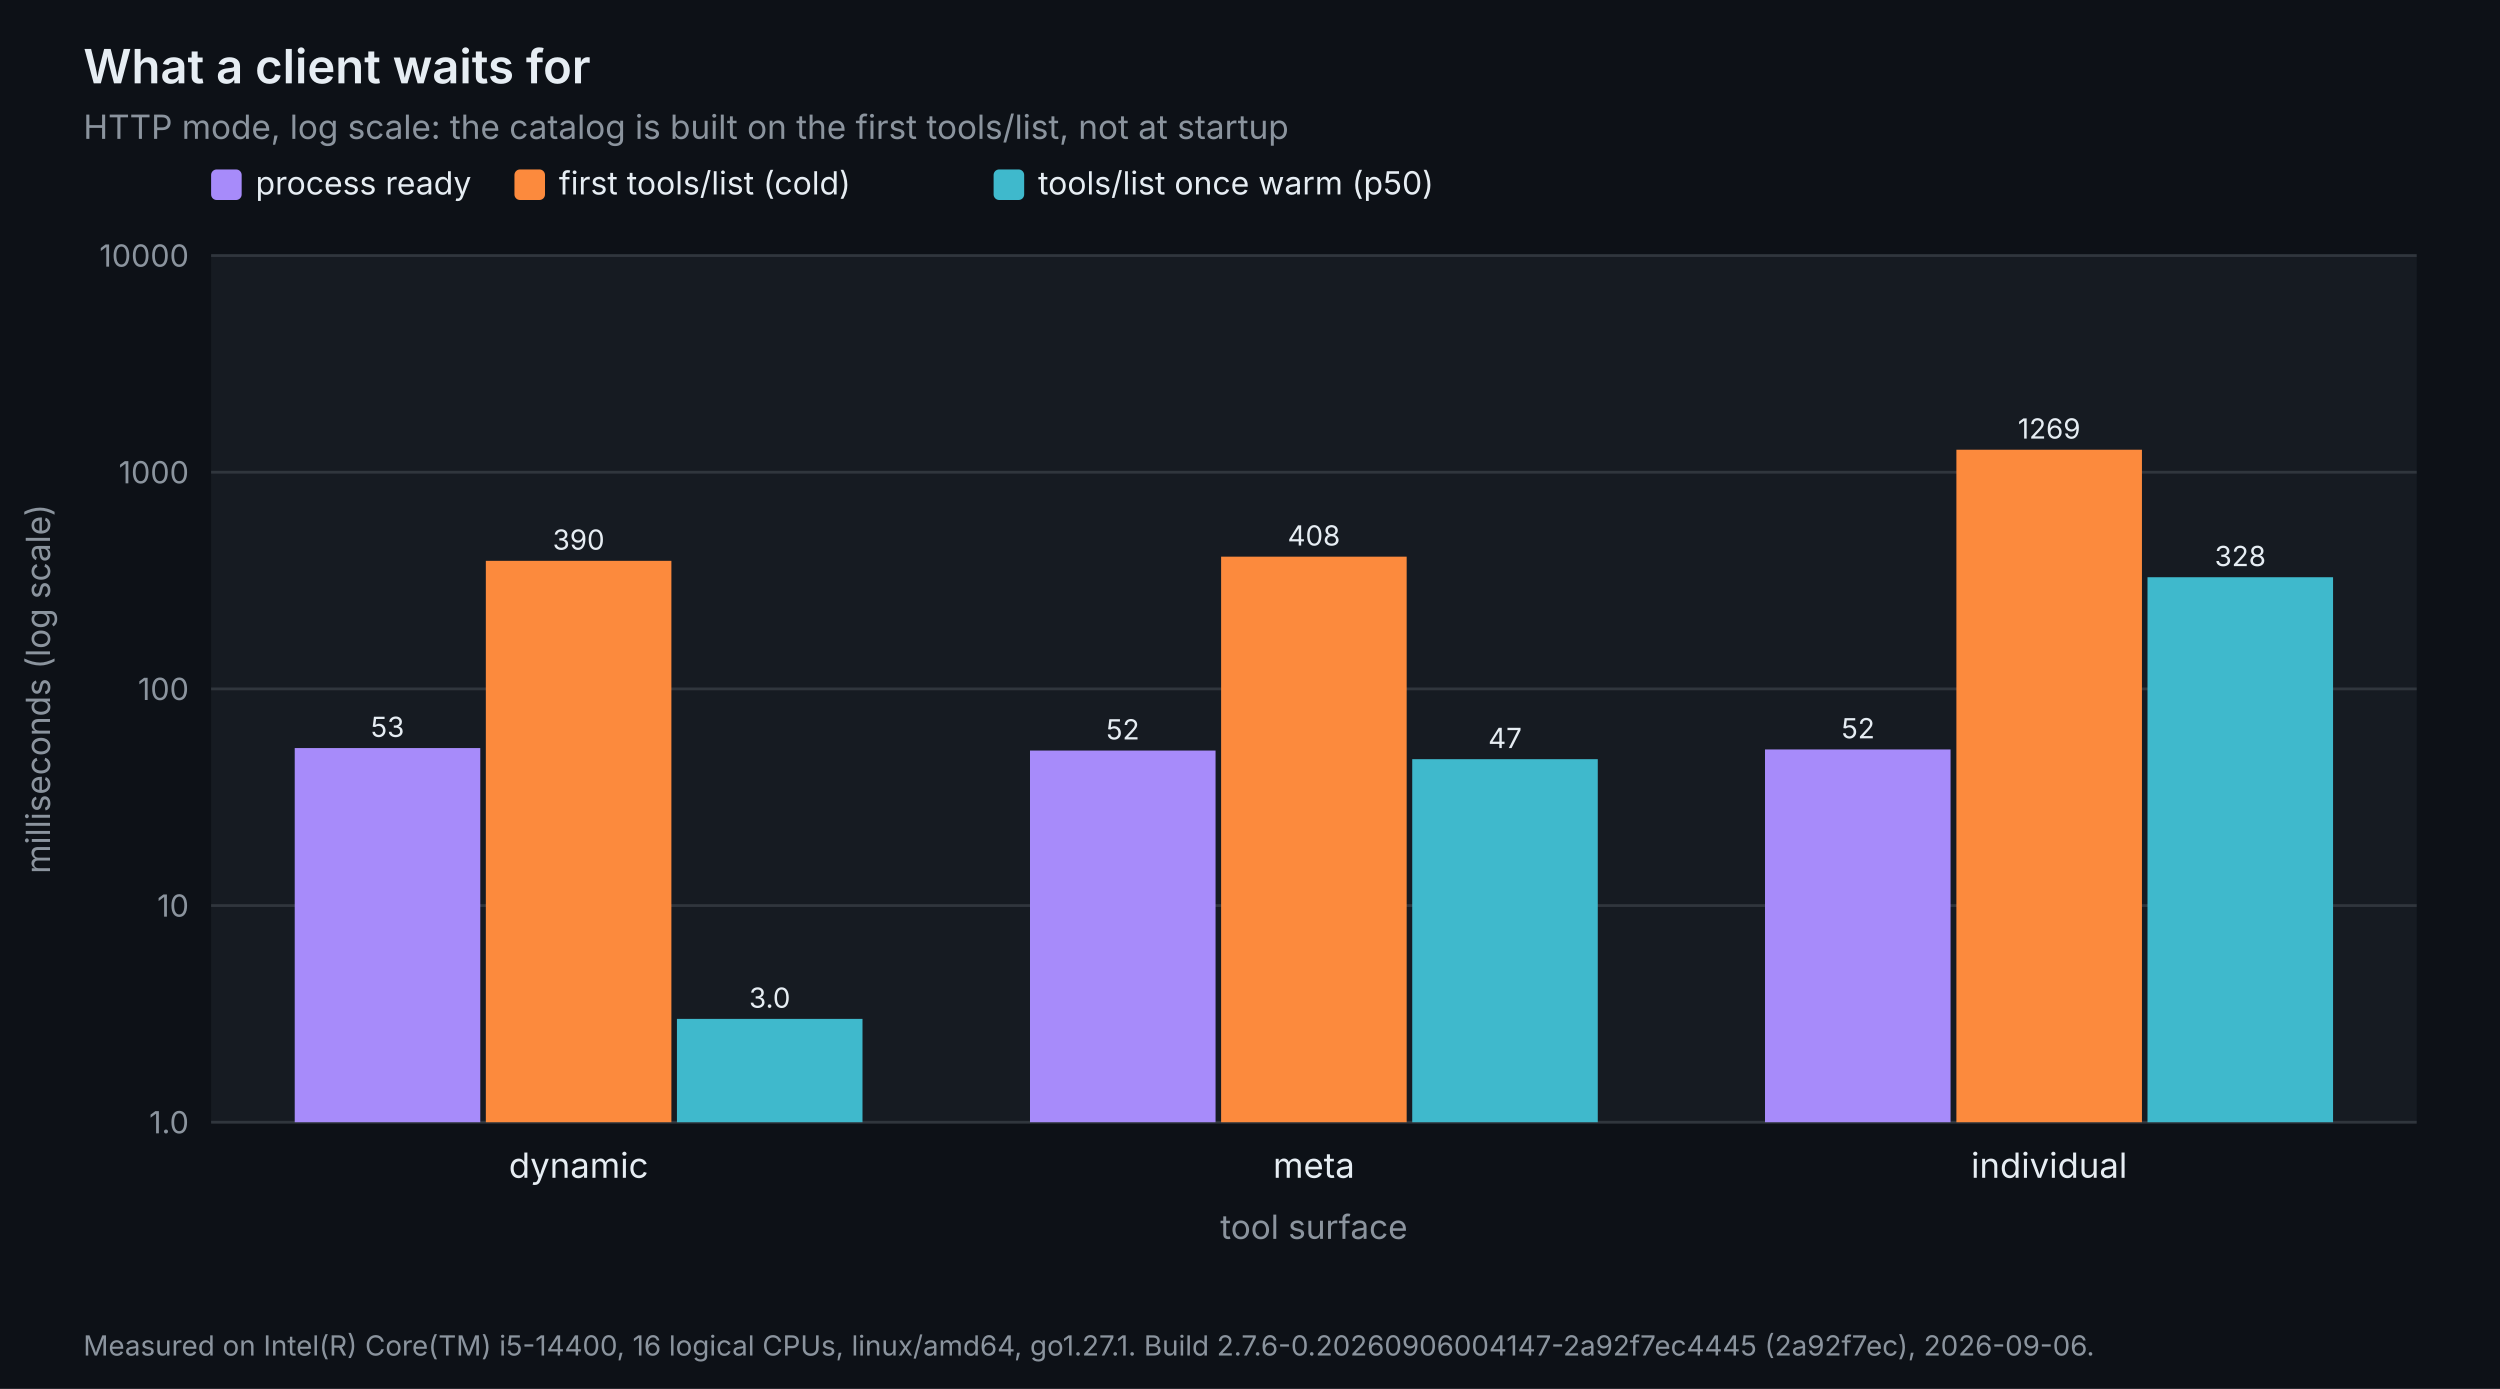
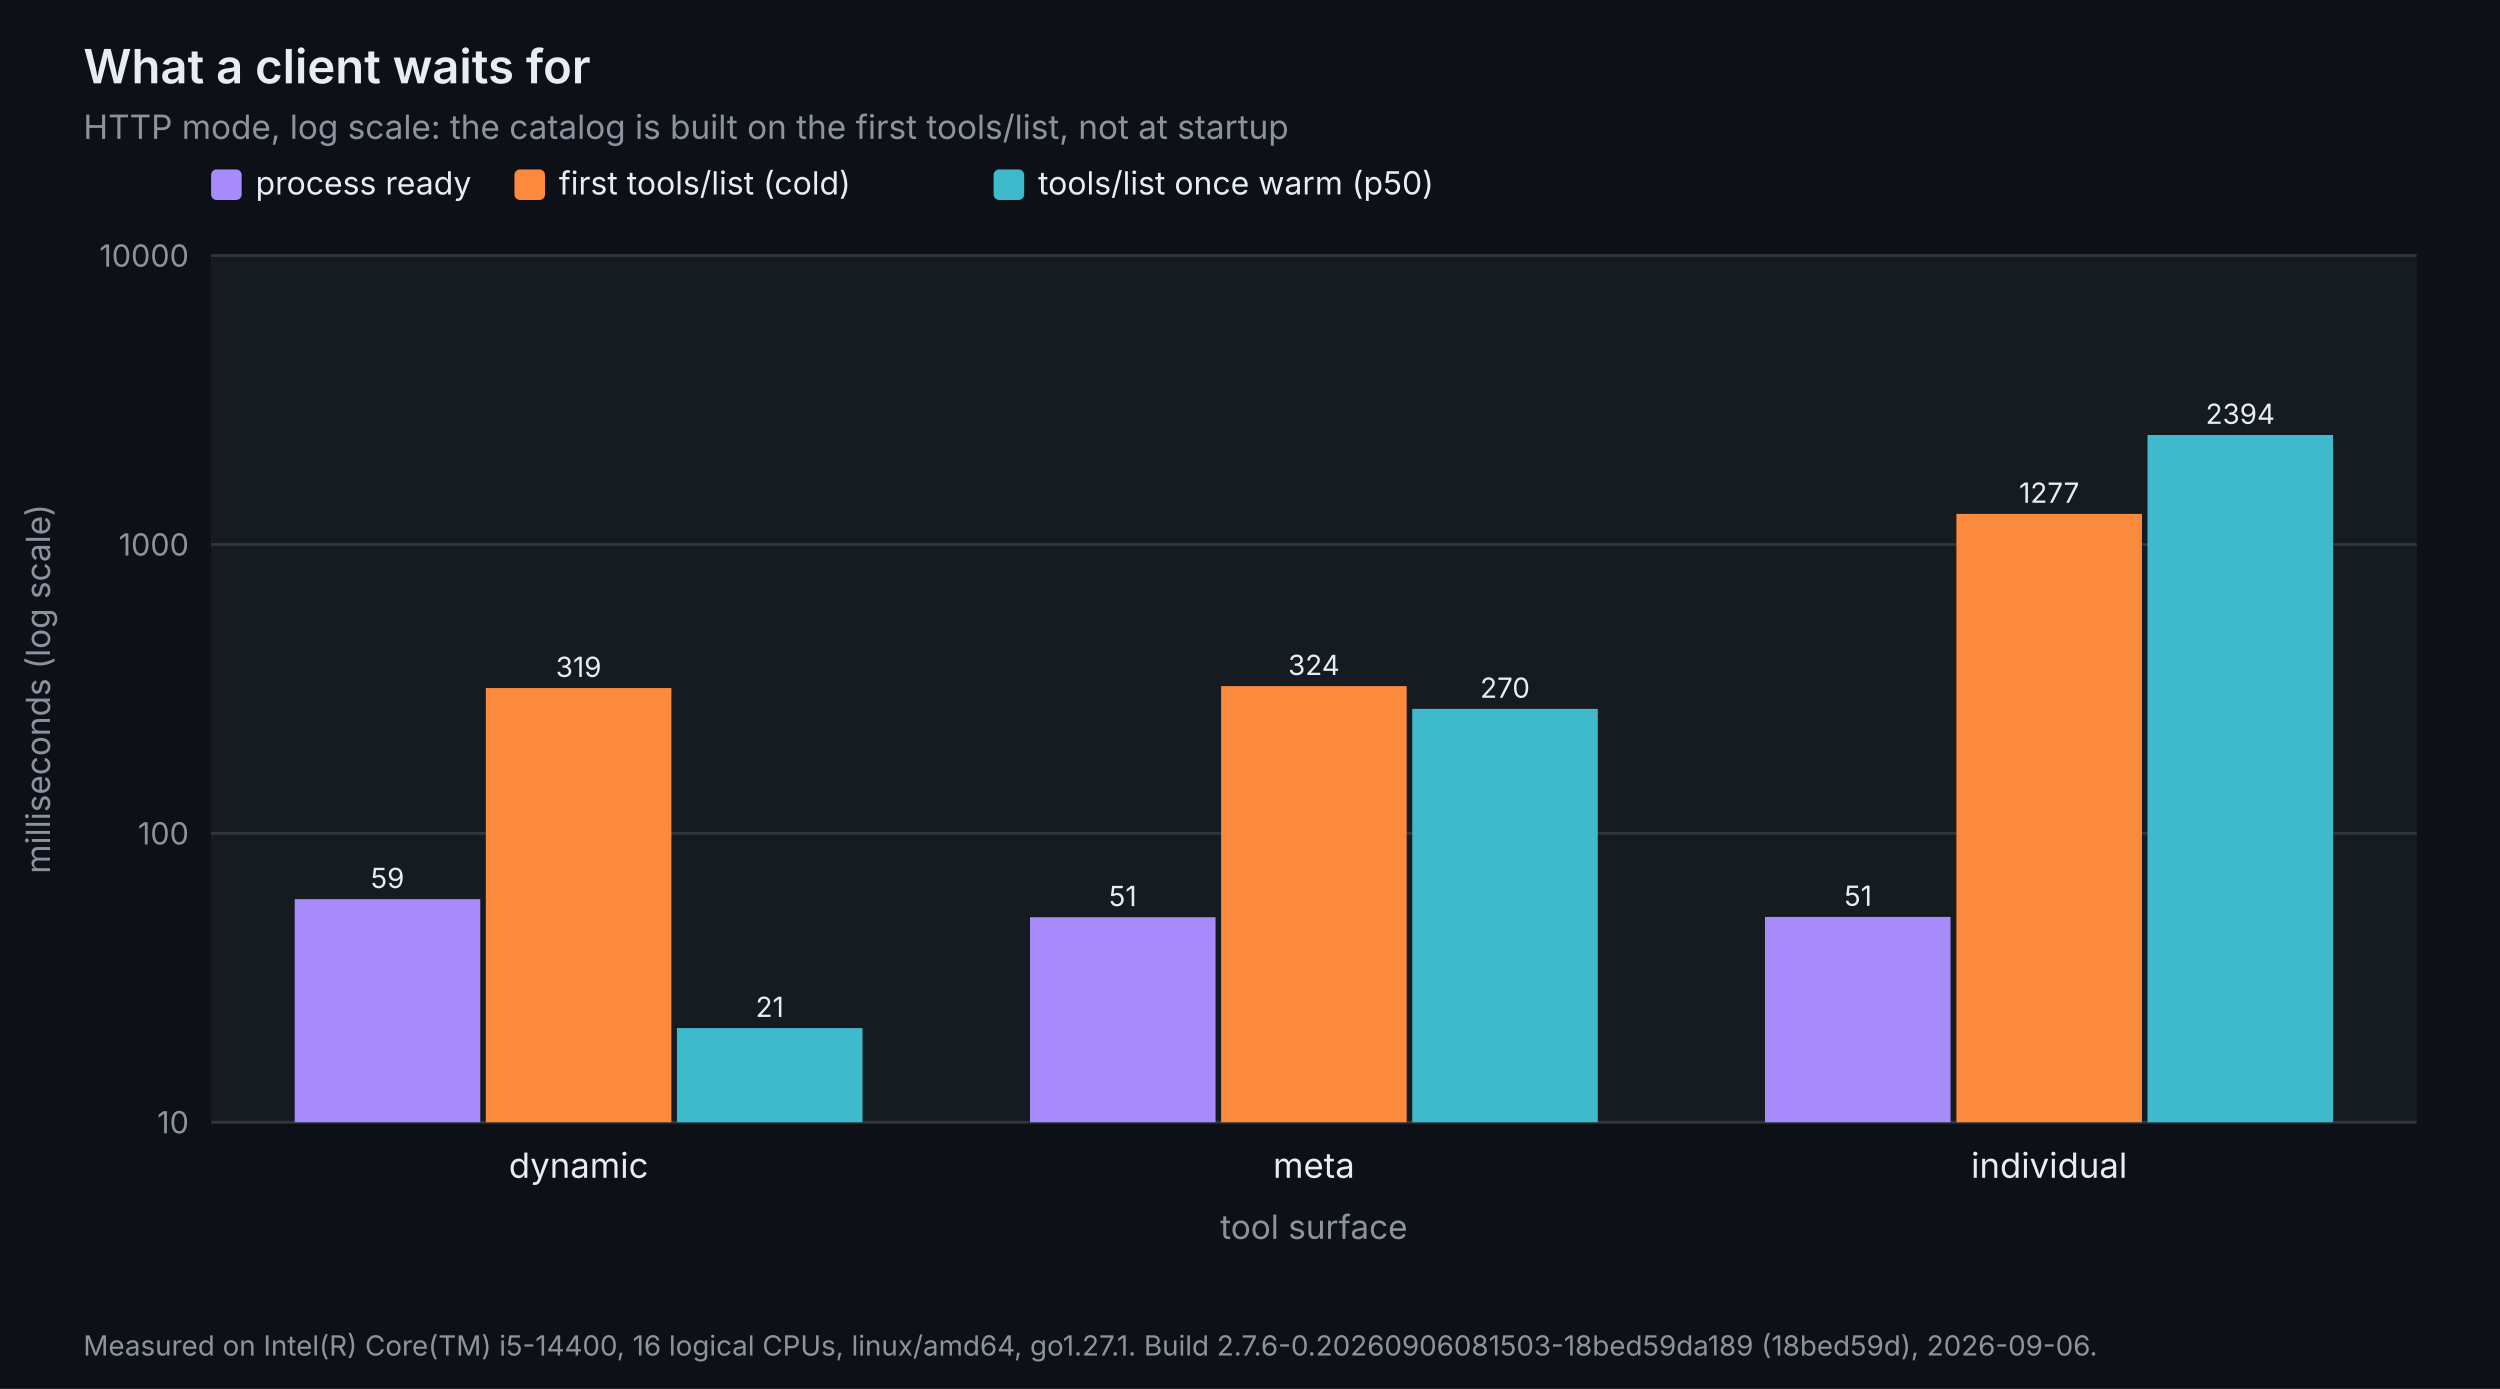
- <svg xmlns="http://www.w3.org/2000/svg" viewBox="0 0 900 500" width="900" height="500" role="img" aria-label="What a client waits for. HTTP mode, log scale: the catalog is built on the first tools/list, not at startup. Measured on Intel(R) Core(TM) i5-14400, 16 logical CPUs, linux/amd64, go1.27.1. Build 2.7.6-0.20260906004147-2a92f7ec4445 (2a92f7ec), 2026-09-06.">
+ <svg xmlns="http://www.w3.org/2000/svg" viewBox="0 0 900 500" width="900" height="500" role="img" aria-label="What a client waits for. HTTP mode, log scale: the catalog is built on the first tools/list, not at startup. Measured on Intel(R) Core(TM) i5-14400, 16 logical CPUs, linux/amd64, go1.27.1. Build 2.7.6-0.20260906081503-18bed59da189 (18bed59d), 2026-09-06.">
  <rect width="900" height="500" fill="#0d1117" />
  <text x="30" y="30" font-family="ui-sans-serif,system-ui,-apple-system,Segoe UI,sans-serif" font-size="17" font-weight="600" fill="#e6edf3">What a client waits for</text>
  <text x="30" y="50" font-family="ui-sans-serif,system-ui,-apple-system,Segoe UI,sans-serif" font-size="12" fill="#8b949e">HTTP mode, log scale: the catalog is built on the first tools/list, not at startup</text>
  <rect x="76" y="92" width="794" height="312" fill="#161b22" />
  <rect x="76.0" y="61.0" width="11" height="11" rx="2" fill="#a78bfa" />
  <text x="92.0" y="70.0" font-family="ui-sans-serif,system-ui,-apple-system,Segoe UI,sans-serif" font-size="11.5" fill="#e6edf3">process ready</text>
  <rect x="185.2" y="61.0" width="11" height="11" rx="2" fill="#fc8a3d" />
  <text x="201.2" y="70.0" font-family="ui-sans-serif,system-ui,-apple-system,Segoe UI,sans-serif" font-size="11.5" fill="#e6edf3">first tools/list (cold)</text>
  <rect x="357.7" y="61.0" width="11" height="11" rx="2" fill="#3fb9cc" />
  <text x="373.7" y="70.0" font-family="ui-sans-serif,system-ui,-apple-system,Segoe UI,sans-serif" font-size="11.5" fill="#e6edf3">tools/list once warm (p50)</text>
  <line x1="76" y1="404.0" x2="870" y2="404.0" stroke="#30363d" stroke-width="1" />
-   <text x="68" y="408.0" font-family="ui-sans-serif,system-ui,-apple-system,Segoe UI,sans-serif" font-size="11" text-anchor="end" fill="#8b949e">1.0</text>
-   <line x1="76" y1="326.0" x2="870" y2="326.0" stroke="#30363d" stroke-width="1" />
-   <text x="68" y="330.0" font-family="ui-sans-serif,system-ui,-apple-system,Segoe UI,sans-serif" font-size="11" text-anchor="end" fill="#8b949e">10</text>
-   <line x1="76" y1="248.0" x2="870" y2="248.0" stroke="#30363d" stroke-width="1" />
-   <text x="68" y="252.0" font-family="ui-sans-serif,system-ui,-apple-system,Segoe UI,sans-serif" font-size="11" text-anchor="end" fill="#8b949e">100</text>
-   <line x1="76" y1="170.0" x2="870" y2="170.0" stroke="#30363d" stroke-width="1" />
-   <text x="68" y="174.0" font-family="ui-sans-serif,system-ui,-apple-system,Segoe UI,sans-serif" font-size="11" text-anchor="end" fill="#8b949e">1000</text>
+   <text x="68" y="408.0" font-family="ui-sans-serif,system-ui,-apple-system,Segoe UI,sans-serif" font-size="11" text-anchor="end" fill="#8b949e">10</text>
+   <line x1="76" y1="300.0" x2="870" y2="300.0" stroke="#30363d" stroke-width="1" />
+   <text x="68" y="304.0" font-family="ui-sans-serif,system-ui,-apple-system,Segoe UI,sans-serif" font-size="11" text-anchor="end" fill="#8b949e">100</text>
+   <line x1="76" y1="196.0" x2="870" y2="196.0" stroke="#30363d" stroke-width="1" />
+   <text x="68" y="200.0" font-family="ui-sans-serif,system-ui,-apple-system,Segoe UI,sans-serif" font-size="11" text-anchor="end" fill="#8b949e">1000</text>
  <line x1="76" y1="92.0" x2="870" y2="92.0" stroke="#30363d" stroke-width="1" />
  <text x="68" y="96.0" font-family="ui-sans-serif,system-ui,-apple-system,Segoe UI,sans-serif" font-size="11" text-anchor="end" fill="#8b949e">10000</text>
  <text x="18" y="248.0" font-family="ui-sans-serif,system-ui,-apple-system,Segoe UI,sans-serif" font-size="12" fill="#8b949e" text-anchor="middle" transform="rotate(-90 18 248.0)">milliseconds (log scale)</text>
  <text x="473.0" y="446" font-family="ui-sans-serif,system-ui,-apple-system,Segoe UI,sans-serif" font-size="12" text-anchor="middle" fill="#8b949e">tool surface</text>
-   <text x="30" y="488" font-family="ui-sans-serif,system-ui,-apple-system,Segoe UI,sans-serif" font-size="10" fill="#8b949e">Measured on Intel(R) Core(TM) i5-14400, 16 logical CPUs, linux/amd64, go1.27.1. Build 2.7.6-0.20260906004147-2a92f7ec4445 (2a92f7ec), 2026-09-06.</text>
-   <rect x="106.1" y="269.3" width="66.8" height="134.7" fill="#a78bfa" />
-   <text x="139.5" y="265.3" font-family="ui-sans-serif,system-ui,-apple-system,Segoe UI,sans-serif" font-size="10" text-anchor="middle" fill="#e6edf3">53</text>
-   <rect x="174.9" y="201.9" width="66.8" height="202.1" fill="#fc8a3d" />
-   <text x="208.3" y="197.9" font-family="ui-sans-serif,system-ui,-apple-system,Segoe UI,sans-serif" font-size="10" text-anchor="middle" fill="#e6edf3">390</text>
-   <rect x="243.7" y="366.8" width="66.8" height="37.2" fill="#3fb9cc" />
-   <text x="277.1" y="362.8" font-family="ui-sans-serif,system-ui,-apple-system,Segoe UI,sans-serif" font-size="10" text-anchor="middle" fill="#e6edf3">3.0</text>
+   <text x="30" y="488" font-family="ui-sans-serif,system-ui,-apple-system,Segoe UI,sans-serif" font-size="10" fill="#8b949e">Measured on Intel(R) Core(TM) i5-14400, 16 logical CPUs, linux/amd64, go1.27.1. Build 2.7.6-0.20260906081503-18bed59da189 (18bed59d), 2026-09-06.</text>
+   <rect x="106.1" y="323.7" width="66.8" height="80.3" fill="#a78bfa" />
+   <text x="139.5" y="319.7" font-family="ui-sans-serif,system-ui,-apple-system,Segoe UI,sans-serif" font-size="10" text-anchor="middle" fill="#e6edf3">59</text>
+   <rect x="174.9" y="247.7" width="66.8" height="156.3" fill="#fc8a3d" />
+   <text x="208.3" y="243.7" font-family="ui-sans-serif,system-ui,-apple-system,Segoe UI,sans-serif" font-size="10" text-anchor="middle" fill="#e6edf3">319</text>
+   <rect x="243.7" y="370.1" width="66.8" height="33.9" fill="#3fb9cc" />
+   <text x="277.1" y="366.1" font-family="ui-sans-serif,system-ui,-apple-system,Segoe UI,sans-serif" font-size="10" text-anchor="middle" fill="#e6edf3">21</text>
  <text x="208.3" y="424" font-family="ui-sans-serif,system-ui,-apple-system,Segoe UI,sans-serif" font-size="12.5" text-anchor="middle" fill="#e6edf3">dynamic</text>
-   <rect x="370.8" y="270.2" width="66.8" height="133.8" fill="#a78bfa" />
-   <text x="404.2" y="266.2" font-family="ui-sans-serif,system-ui,-apple-system,Segoe UI,sans-serif" font-size="10" text-anchor="middle" fill="#e6edf3">52</text>
-   <rect x="439.6" y="200.4" width="66.8" height="203.6" fill="#fc8a3d" />
-   <text x="473.0" y="196.4" font-family="ui-sans-serif,system-ui,-apple-system,Segoe UI,sans-serif" font-size="10" text-anchor="middle" fill="#e6edf3">408</text>
-   <rect x="508.4" y="273.3" width="66.8" height="130.7" fill="#3fb9cc" />
-   <text x="541.8" y="269.3" font-family="ui-sans-serif,system-ui,-apple-system,Segoe UI,sans-serif" font-size="10" text-anchor="middle" fill="#e6edf3">47</text>
+   <rect x="370.8" y="330.2" width="66.8" height="73.8" fill="#a78bfa" />
+   <text x="404.2" y="326.2" font-family="ui-sans-serif,system-ui,-apple-system,Segoe UI,sans-serif" font-size="10" text-anchor="middle" fill="#e6edf3">51</text>
+   <rect x="439.6" y="247.0" width="66.8" height="157.0" fill="#fc8a3d" />
+   <text x="473.0" y="243.0" font-family="ui-sans-serif,system-ui,-apple-system,Segoe UI,sans-serif" font-size="10" text-anchor="middle" fill="#e6edf3">324</text>
+   <rect x="508.4" y="255.2" width="66.8" height="148.8" fill="#3fb9cc" />
+   <text x="541.8" y="251.2" font-family="ui-sans-serif,system-ui,-apple-system,Segoe UI,sans-serif" font-size="10" text-anchor="middle" fill="#e6edf3">270</text>
  <text x="473.0" y="424" font-family="ui-sans-serif,system-ui,-apple-system,Segoe UI,sans-serif" font-size="12.5" text-anchor="middle" fill="#e6edf3">meta</text>
-   <rect x="635.4" y="269.8" width="66.8" height="134.2" fill="#a78bfa" />
-   <text x="668.9" y="265.8" font-family="ui-sans-serif,system-ui,-apple-system,Segoe UI,sans-serif" font-size="10" text-anchor="middle" fill="#e6edf3">52</text>
-   <rect x="704.3" y="161.9" width="66.8" height="242.1" fill="#fc8a3d" />
-   <text x="737.7" y="157.9" font-family="ui-sans-serif,system-ui,-apple-system,Segoe UI,sans-serif" font-size="10" text-anchor="middle" fill="#e6edf3">1269</text>
-   <rect x="773.1" y="207.8" width="66.8" height="196.2" fill="#3fb9cc" />
-   <text x="806.5" y="203.8" font-family="ui-sans-serif,system-ui,-apple-system,Segoe UI,sans-serif" font-size="10" text-anchor="middle" fill="#e6edf3">328</text>
+   <rect x="635.4" y="330.1" width="66.8" height="73.9" fill="#a78bfa" />
+   <text x="668.9" y="326.1" font-family="ui-sans-serif,system-ui,-apple-system,Segoe UI,sans-serif" font-size="10" text-anchor="middle" fill="#e6edf3">51</text>
+   <rect x="704.3" y="185.0" width="66.8" height="219.0" fill="#fc8a3d" />
+   <text x="737.7" y="181.0" font-family="ui-sans-serif,system-ui,-apple-system,Segoe UI,sans-serif" font-size="10" text-anchor="middle" fill="#e6edf3">1277</text>
+   <rect x="773.1" y="156.6" width="66.8" height="247.4" fill="#3fb9cc" />
+   <text x="806.5" y="152.6" font-family="ui-sans-serif,system-ui,-apple-system,Segoe UI,sans-serif" font-size="10" text-anchor="middle" fill="#e6edf3">2394</text>
  <text x="737.7" y="424" font-family="ui-sans-serif,system-ui,-apple-system,Segoe UI,sans-serif" font-size="12.5" text-anchor="middle" fill="#e6edf3">individual</text>
</svg>
